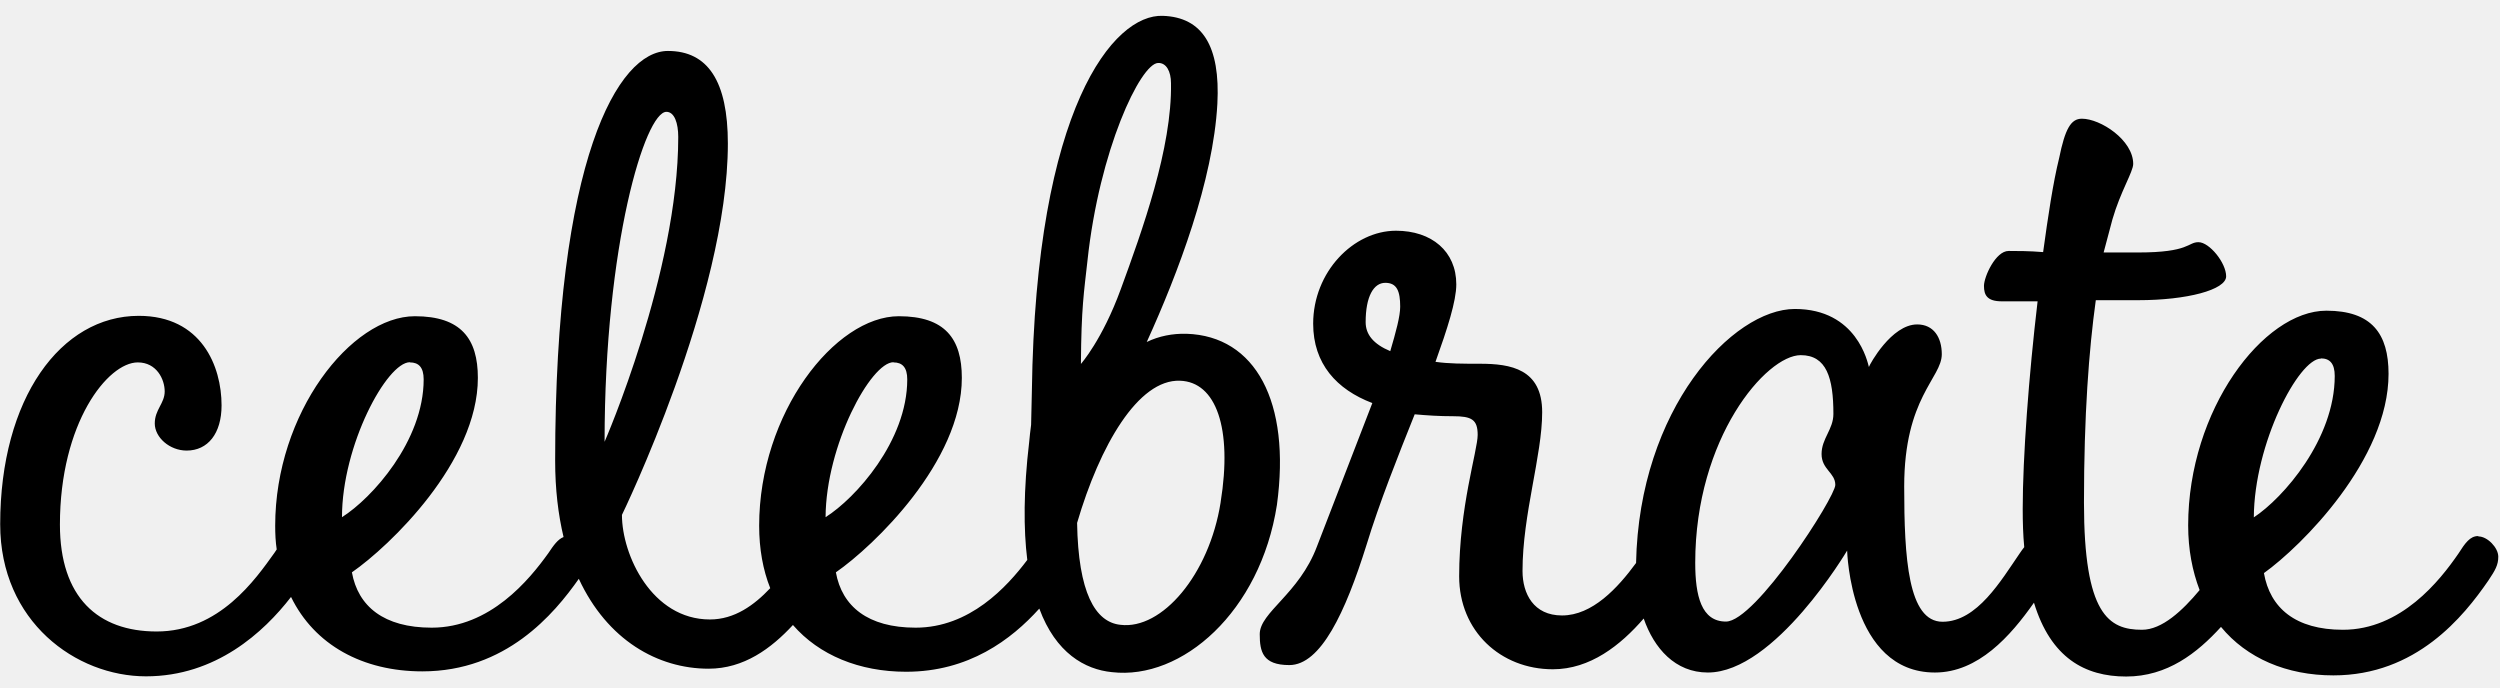
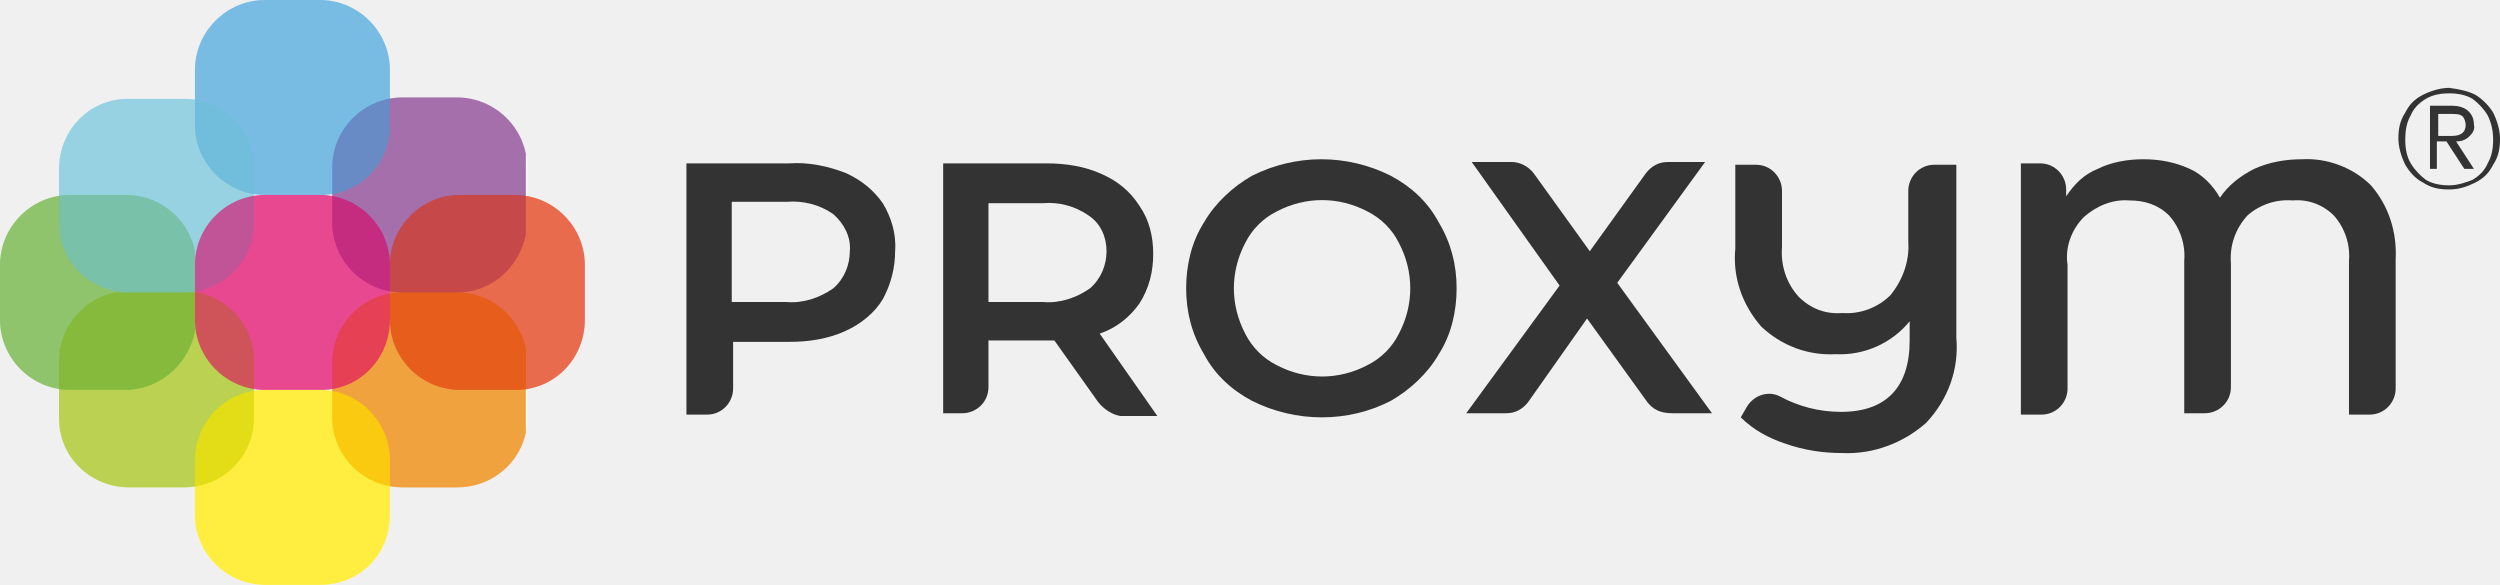
- <svg xmlns="http://www.w3.org/2000/svg" viewBox="0 0 131 36">
-   <path d="M129.85 28.09C129.43 28.09 129.17 28.46 128.82 29.01C127.85 30.42 125.82 33 122.77 33C120.28 33 118.95 31.86 118.63 30.03C120.6 28.62 125.16 24.08 125.16 19.59C125.16 17.49 124.28 16.28 121.9 16.28C118.6 16.28 114.66 21.48 114.66 27.53C114.66 28.8 114.88 29.92 115.26 30.92C114.36 32 113.29 33 112.24 33C110.49 33 109.2 32.19 109.2 26.34C109.2 21.74 109.46 18.33 109.82 15.73H112.05C114.58 15.73 116.65 15.19 116.65 14.48C116.65 13.77 115.77 12.69 115.2 12.69C114.63 12.69 114.74 13.23 112.04 13.23H110.23L110.69 11.5C111.11 10.04 111.78 9 111.78 8.59C111.78 7.34 110.07 6.22 109.09 6.22C108.51 6.22 108.21 6.76 107.9 8.28C107.58 9.57 107.32 11.32 107.06 13.21C106.34 13.15 105.67 13.15 105.25 13.15C104.57 13.15 103.96 14.5 103.96 14.98C103.96 15.46 104.12 15.79 104.9 15.79H106.77C106.31 19.68 105.99 23.97 105.99 26.67C105.99 27.38 106.01 28.04 106.07 28.67C105.99 28.77 105.91 28.88 105.83 29C104.86 30.41 103.6 32.58 101.79 32.58C99.98 32.58 99.78 29.23 99.78 25.49C99.78 20.83 101.75 19.81 101.75 18.56C101.75 17.69 101.33 17 100.46 17C99.11 17 97.97 19.1 97.93 19.23C97.87 19.02 97.31 16.19 94.05 16.19C90.79 16.19 85.89 21.41 85.73 29.5C84.77 30.81 83.44 32.25 81.85 32.25C80.36 32.25 79.78 31.11 79.78 29.92C79.78 26.95 80.81 23.87 80.81 21.6C80.81 19.33 79.16 19.06 77.55 19.06C76.67 19.06 75.9 19.06 75.22 18.96C75.84 17.23 76.31 15.78 76.31 14.9C76.31 13.17 75.02 12.09 73.15 12.09C70.92 12.09 68.81 14.25 68.81 16.96C68.81 19.06 70.04 20.41 71.91 21.12L69.01 28.63C68.07 31.13 66.01 32.08 66.01 33.23C66.01 34.15 66.17 34.85 67.56 34.85C69.21 34.85 70.5 32.08 71.6 28.57C72.28 26.34 73.25 23.91 74.13 21.71C74.81 21.77 75.42 21.81 76.14 21.81C77.11 21.81 77.43 21.98 77.43 22.79C77.43 23.6 76.46 26.58 76.46 30.2C76.46 33.07 78.63 35.07 81.37 35.07C83.32 35.07 84.91 33.82 86.13 32.41C86.67 33.97 87.78 35.24 89.49 35.24C93.01 35.24 96.79 28.85 96.79 28.85C96.79 28.85 96.95 35.24 101.39 35.24C103.66 35.24 105.35 33.33 106.58 31.58C107.46 34.47 109.25 35.45 111.41 35.45C113.57 35.45 115.13 34.22 116.38 32.85C117.73 34.49 119.82 35.39 122.27 35.39C126.61 35.39 129.09 32.31 130.39 30.42C130.75 29.88 130.91 29.61 130.91 29.17C130.91 28.69 130.33 28.11 129.88 28.11L129.85 28.09ZM72.85 18.4C71.97 18.03 71.56 17.53 71.56 16.88C71.56 15.53 71.98 14.82 72.59 14.82C73.2 14.82 73.37 15.26 73.37 16.07C73.37 16.57 73.15 17.38 72.85 18.4ZM90.44 32.57C89.15 32.57 88.83 31.22 88.83 29.49C88.83 22.94 92.55 18.61 94.36 18.61C95.71 18.61 96.07 19.8 96.07 21.69C96.07 22.5 95.45 22.98 95.45 23.79C95.45 24.6 96.17 24.77 96.17 25.41C96.17 26.05 91.99 32.57 90.44 32.57V32.57ZM121.62 18.78C122.08 18.78 122.34 19.05 122.34 19.7C122.34 23.01 119.65 26.09 118.1 27.11C118.12 23.24 120.45 18.79 121.62 18.79V18.78ZM62.18 17.49C61.44 17.47 60.73 17.61 60.09 17.92C61.74 14.29 63.57 9.46 63.79 5.44C63.95 2.42 63.01 0.9 60.93 0.83C58.36 0.73 54.27 5.62 54.07 20.49C54.07 20.69 54.05 21.4 54.03 22.26C53.99 22.58 53.95 22.89 53.93 23.15C53.63 25.69 53.63 27.74 53.83 29.34C52.76 30.76 50.81 32.89 47.98 32.89C45.47 32.89 44.12 31.77 43.8 29.99C45.79 28.61 50.4 24.19 50.4 19.8C50.4 17.75 49.52 16.57 47.1 16.57C43.76 16.57 39.78 21.64 39.78 27.55C39.78 28.77 39.98 29.86 40.36 30.82C39.52 31.71 38.49 32.46 37.2 32.46C34.16 32.46 32.59 29.09 32.59 26.98C32.59 26.98 38.14 15.58 38.14 7.52C38.14 4.25 37.09 2.67 35 2.67C32.39 2.67 29.09 8.31 29.09 24.14C29.09 25.64 29.25 26.96 29.53 28.14C29.23 28.26 29.01 28.57 28.73 28.99C27.74 30.37 25.69 32.89 22.62 32.89C20.11 32.89 18.76 31.77 18.44 29.99C20.43 28.61 25.04 24.19 25.04 19.8C25.04 17.75 24.16 16.57 21.74 16.57C18.4 16.57 14.42 21.64 14.42 27.55C14.42 27.98 14.44 28.4 14.5 28.79C14.46 28.85 14.42 28.91 14.38 28.97C13.39 30.35 11.5 33.09 8.21 33.09C5.13 33.09 3.14 31.3 3.14 27.49C3.14 22.15 5.65 18.99 7.22 18.99C8.21 18.99 8.63 19.88 8.63 20.51C8.63 21.14 8.11 21.46 8.11 22.19C8.11 22.92 8.89 23.61 9.78 23.61C10.89 23.61 11.61 22.72 11.61 21.24C11.61 19.19 10.56 16.55 7.27 16.55C3.19 16.55 0.01 20.87 0.01 27.47C0.01 32.58 3.99 35.44 7.65 35.44C11.31 35.44 13.82 33.13 15.25 31.28C16.48 33.8 19.01 35.18 22.13 35.18C26.51 35.18 29.03 32.18 30.33 30.33C31.82 33.54 34.47 35.04 37.13 35.04C38.98 35.04 40.41 33.98 41.55 32.75C42.92 34.33 45.03 35.2 47.48 35.2C50.76 35.2 52.99 33.52 54.46 31.89C55.32 34.22 56.85 35.08 58.26 35.22C61.94 35.65 66.04 32.05 66.91 26.46C67.65 21.04 65.78 17.61 62.18 17.49V17.49ZM21.48 18.99C21.94 18.99 22.2 19.25 22.2 19.88C22.2 23.11 19.49 26.11 17.92 27.1C17.92 23.33 20.27 18.98 21.48 18.98V18.99ZM31.68 23.15C31.68 12.8 33.81 5.86 34.92 5.86C35.34 5.86 35.54 6.45 35.54 7.18C35.54 14.3 31.68 23.15 31.68 23.15V23.15ZM46.82 18.99C47.28 18.99 47.54 19.25 47.54 19.88C47.54 23.11 44.83 26.11 43.26 27.1C43.28 23.33 45.63 18.98 46.82 18.98V18.99ZM56.98 13.69C57.6 7.85 59.76 3.34 60.68 3.3C61.12 3.28 61.36 3.75 61.36 4.36C61.42 7.75 59.85 12.09 58.73 15.15C57.76 17.81 56.64 19.07 56.64 19.07C56.66 16.11 56.8 15.32 56.98 13.69ZM63.96 26.33C63.36 30.12 60.88 33.01 58.71 32.74C57.38 32.6 56.5 31.04 56.44 27.4C57.63 23.34 59.64 19.87 61.83 19.95C63.72 20.01 64.59 22.43 63.96 26.32V26.33Z" />
+ <svg xmlns="http://www.w3.org/2000/svg" xmlns:xlink="http://www.w3.org/1999/xlink" version="1.1" id="Layer_1" x="0px" y="0px" viewBox="0 0 182.1 42.6" style="enable-background:new 0 0 182.1 42.6;" xml:space="preserve">
+   <style type="text/css">
+ 	.st0{fill:#333333;}
+ 	.st1{fill:#FFFFFF;}
+ 	.st2{opacity:0.5;}
+ 	.st3{clip-path:url(#SVGID_2_);}
+ 	.st4{fill:#A4C217;}
+ 	.st5{clip-path:url(#SVGID_4_);}
+ 	.st6{fill:#EC8300;}
+ 	.st7{clip-path:url(#SVGID_6_);}
+ 	.st8{fill:#86408E;}
+ 	.st9{clip-path:url(#SVGID_8_);}
+ 	.st10{fill:#E13914;}
+ 	.st11{clip-path:url(#SVGID_10_);}
+ 	.st12{fill:#FFE800;}
+ 	.st13{clip-path:url(#SVGID_12_);}
+ 	.st14{fill:#6AB03C;}
+ 	.st15{clip-path:url(#SVGID_14_);}
+ 	.st16{fill:#4BA5DC;}
+ 	.st17{clip-path:url(#SVGID_16_);}
+ 	.st18{fill:#74C3D7;}
+ 	.st19{clip-path:url(#SVGID_18_);}
+ 	.st20{fill:#E00B6C;}
+ 	.st21{clip-path:url(#SVGID_20_);}
+ 	.st22{clip-path:url(#SVGID_22_);}
+ 	.st23{clip-path:url(#SVGID_24_);}
+ 	.st24{clip-path:url(#SVGID_26_);}
+ 	.st25{clip-path:url(#SVGID_28_);}
+ 	.st26{clip-path:url(#SVGID_30_);}
+ 	.st27{clip-path:url(#SVGID_32_);}
+ 	.st28{clip-path:url(#SVGID_34_);}
+ 	.st29{clip-path:url(#SVGID_36_);}
+ </style>
+   <g id="Logo-Big">
+     <path class="st0" d="M61.6,12.6c1.1,0.5,2,1.2,2.7,2.2c0.6,1,1,2.2,0.9,3.5c0,1.2-0.3,2.4-0.9,3.5c-0.6,1-1.6,1.8-2.7,2.3   c-1.3,0.6-2.7,0.8-4.1,0.8h-4.1v3.4c0,1-0.8,1.9-1.9,1.9c0,0,0,0,0,0h-1.5V11.9h7.5C58.9,11.8,60.3,12.1,61.6,12.6z M60.7,21   c0.8-0.7,1.2-1.7,1.2-2.7c0.1-1-0.4-2-1.2-2.7c-1-0.7-2.2-1-3.4-0.9h-4V22h4C58.5,22.1,59.7,21.7,60.7,21z" />
+     <path class="st0" d="M80,29.3l-3.2-4.5c-0.2,0-0.5,0-0.7,0H72v3.4c0,1.1-0.9,1.9-1.9,1.9c0,0,0,0,0,0h-1.4V11.9h7.5   c1.4,0,2.8,0.2,4.1,0.8c1.1,0.5,2,1.2,2.7,2.3c0.7,1,1,2.2,1,3.5c0,1.3-0.3,2.5-1,3.6c-0.7,1-1.7,1.8-2.9,2.2l4.2,6h-2.7   C81,30.2,80.4,29.8,80,29.3z M79.3,15.7c-1-0.7-2.2-1-3.3-0.9h-4V22h4c1.2,0.1,2.4-0.3,3.4-1c0.8-0.7,1.2-1.7,1.2-2.7   C80.6,17.3,80.2,16.3,79.3,15.7L79.3,15.7z" />
+     <path class="st0" d="M91.2,29.2c-1.5-0.8-2.7-1.9-3.5-3.4c-0.9-1.5-1.3-3.1-1.3-4.8c0-1.7,0.4-3.4,1.3-4.8c0.8-1.4,2.1-2.6,3.5-3.4   c3.2-1.6,6.9-1.6,10.1,0c1.5,0.8,2.7,1.9,3.5,3.4c0.9,1.5,1.3,3.1,1.3,4.8c0,1.7-0.4,3.4-1.3,4.8c-0.8,1.4-2.1,2.6-3.5,3.4   C98.2,30.8,94.4,30.8,91.2,29.2z M99.6,26.6c1-0.5,1.8-1.3,2.3-2.3c1.1-2.1,1.1-4.5,0-6.6c-0.5-1-1.3-1.8-2.3-2.3   c-2.1-1.1-4.5-1.1-6.6,0c-1,0.5-1.8,1.3-2.3,2.3c-1.1,2.1-1.1,4.5,0,6.6c0.5,1,1.3,1.8,2.3,2.3C95.1,27.7,97.5,27.7,99.6,26.6   L99.6,26.6z" />
+     <path class="st0" d="M120,29.3l-4.4-6.1l-4.3,6.1c-0.4,0.5-0.9,0.8-1.6,0.8h-2.9l6.8-9.3l-6.4-9h2.9c0.6,0,1.2,0.3,1.6,0.8l4.1,5.7   l4.1-5.7c0.4-0.5,0.9-0.8,1.6-0.8h2.7l-6.4,8.8l6.9,9.5h-2.9C120.9,30.1,120.4,29.8,120,29.3z" />
+     <path class="st0" d="M142.5,11.9v12.7c0.2,2.3-0.6,4.5-2.2,6.2c-1.7,1.5-3.9,2.3-6.1,2.2c-1.4,0-2.8-0.2-4.2-0.7   c-1.2-0.4-2.3-1-3.2-1.9l0.4-0.7c0.5-0.9,1.6-1.3,2.5-0.8c0,0,0,0,0,0c1.3,0.7,2.8,1.1,4.4,1.1c3.3,0,5-1.8,5-5.2v-1.4   c-1.3,1.6-3.3,2.5-5.4,2.4c-2,0.1-3.9-0.6-5.4-2c-1.4-1.6-2.1-3.6-1.9-5.7v-6.1h1.5c1.1,0,1.9,0.9,1.9,1.9v4.1   c-0.1,1.3,0.3,2.6,1.2,3.6c0.9,0.9,2,1.3,3.2,1.2c1.3,0.1,2.6-0.4,3.5-1.3c0.9-1.1,1.4-2.5,1.3-3.9v-3.7c0-1,0.8-1.9,1.9-1.9H142.5   z" />
+     <path class="st0" d="M172.7,13.5c1.3,1.5,1.9,3.4,1.8,5.4v9.4c0,1-0.8,1.9-1.9,1.9c0,0,0,0,0,0h-1.5V19c0.1-1.2-0.3-2.4-1.1-3.3   c-0.8-0.8-1.9-1.2-3-1.1c-1.2-0.1-2.4,0.3-3.3,1.1c-0.9,1-1.3,2.2-1.2,3.5v9c0,1.1-0.9,1.9-1.9,1.9c0,0,0,0,0,0h-1.5V19   c0.1-1.2-0.3-2.4-1.1-3.3c-0.8-0.8-1.8-1.1-2.9-1.1c-1.2-0.1-2.4,0.4-3.3,1.2c-0.9,0.9-1.4,2.2-1.2,3.5v9c0,1-0.8,1.9-1.9,1.9   c0,0,0,0,0,0h-1.5V11.9h1.4c1.1,0,1.9,0.9,1.9,1.9v0.5c0.6-0.9,1.3-1.6,2.3-2c1-0.5,2.2-0.7,3.3-0.7c1.2,0,2.3,0.2,3.4,0.7   c0.9,0.4,1.7,1.2,2.2,2.1c0.6-0.9,1.5-1.6,2.5-2.1c1.1-0.5,2.3-0.7,3.5-0.7C169.5,11.5,171.4,12.2,172.7,13.5z" />
+     <path class="st0" d="M180.3,6.9c0.5,0.3,1,0.8,1.3,1.3c0.3,0.6,0.5,1.3,0.5,1.9c0,0.7-0.1,1.3-0.5,1.9c-0.3,0.6-0.7,1-1.3,1.3   c-0.6,0.3-1.2,0.5-1.9,0.5c-0.7,0-1.3-0.1-1.9-0.5c-0.6-0.3-1-0.8-1.3-1.3c-0.3-0.6-0.5-1.3-0.5-1.9c0-0.7,0.1-1.3,0.5-1.9   c0.3-0.6,0.7-1,1.3-1.3c0.6-0.3,1.3-0.5,1.9-0.5C179.1,6.5,179.7,6.6,180.3,6.9z M180.1,13.1c0.5-0.3,0.9-0.7,1.1-1.2   c0.3-0.5,0.4-1.1,0.4-1.7c0-0.6-0.1-1.2-0.4-1.8c-0.3-0.5-0.7-0.9-1.1-1.2c-0.5-0.3-1.1-0.4-1.7-0.4c-0.6,0-1.2,0.1-1.7,0.4   c-0.5,0.3-0.9,0.7-1.1,1.2c-0.3,0.5-0.4,1.1-0.4,1.8c0,0.6,0.1,1.2,0.4,1.7c0.3,0.5,0.7,0.9,1.1,1.2c0.5,0.3,1.1,0.4,1.7,0.4   C179,13.5,179.6,13.3,180.1,13.1z M179.9,9.9c-0.3,0.3-0.6,0.4-1,0.4l1.3,2h-0.7l-1.3-2h-0.7v2H177V7.7h1.6c0.4,0,0.9,0.1,1.2,0.4   c0.3,0.3,0.4,0.6,0.4,1C180.3,9.4,180.1,9.7,179.9,9.9L179.9,9.9z M177.6,9.9h1c0.7,0,1-0.3,1-0.8c0-0.2-0.1-0.5-0.2-0.6   c-0.2-0.2-0.5-0.2-0.8-0.2h-1L177.6,9.9z" />
+     <path class="st1" d="M13.4,35.5h-4c-2.8,0-5.1-2.2-5.1-5c0,0,0,0,0-0.1v-4.1c0-2.8,2.3-5.1,5.1-5.1c0,0,0,0,0,0h4   c2.8,0,5.1,2.3,5.1,5.1c0,0,0,0,0,0v4.1C18.5,33.3,16.2,35.5,13.4,35.5C13.4,35.5,13.4,35.5,13.4,35.5" />
+     <path class="st1" d="M33.3,35.5h-4c-2.8,0-5.1-2.3-5.1-5.1c0,0,0,0,0,0v-4c0-2.8,2.3-5.1,5.1-5.1c0,0,0,0,0,0h4   c2.8,0,5.1,2.3,5.1,5.1c0,0,0,0,0,0v4.1C38.4,33.3,36.1,35.5,33.3,35.5C33.3,35.5,33.3,35.5,33.3,35.5" />
+     <path class="st1" d="M33.3,21.3h-4c-2.8,0-5.1-2.3-5.1-5.1v-4c0-2.8,2.3-5.1,5.1-5.1c0,0,0,0,0,0h4c2.8,0,5.1,2.3,5.1,5.1   c0,0,0,0,0,0v4C38.3,19,36.1,21.3,33.3,21.3" />
+     <path class="st1" d="M37.6,28.4h-4.1c-2.8,0-5.1-2.3-5.1-5.1c0,0,0,0,0,0v-4c0-2.8,2.3-5.1,5.1-5.1l0,0h4c2.8,0,5.1,2.3,5.1,5.1v0   v4C42.6,26.1,40.4,28.4,37.6,28.4C37.6,28.4,37.6,28.4,37.6,28.4" />
+     <path class="st1" d="M23.3,42.6h-4c-2.8,0-5.1-2.3-5.1-5.1c0,0,0,0,0,0v-4c0-2.8,2.3-5.1,5.1-5.1c0,0,0,0,0,0h4   c2.8,0,5.1,2.3,5.1,5.1c0,0,0,0,0,0v4C28.4,40.4,26.2,42.6,23.3,42.6" />
+     <path class="st1" d="M9.1,28.4H5.1c-2.8,0-5.1-2.3-5.1-5.1v-4c0-2.8,2.3-5.1,5.1-5.1h4.1c2.8,0,5.1,2.3,5.1,5.1l0,0v4   C14.2,26.1,11.9,28.4,9.1,28.4C9.1,28.4,9.1,28.4,9.1,28.4" />
+     <path class="st1" d="M23.4,14.2h-4.1c-2.8,0-5.1-2.3-5.1-5.1c0,0,0,0,0,0V5.1c0-2.8,2.3-5.1,5.1-5.1c0,0,0,0,0,0h4   c2.8,0,5.1,2.3,5.1,5.1v4.1C28.4,11.9,26.2,14.2,23.4,14.2L23.4,14.2" />
+     <path class="st1" d="M13.4,21.3h-4c-2.8,0-5.1-2.2-5.1-5c0,0,0,0,0,0v-4c0-2.8,2.2-5.1,5-5.1c0,0,0,0,0.1,0h4   c2.8,0,5.1,2.3,5.1,5.1c0,0,0,0,0,0v4C18.5,19,16.2,21.3,13.4,21.3" />
+     <path class="st1" d="M23.4,28.4h-4.1c-2.8,0-5.1-2.3-5.1-5.1c0,0,0,0,0,0v-4c0-2.8,2.3-5.1,5.1-5.1l0,0h4c2.8,0,5.1,2.3,5.1,5.1v4   C28.4,26.1,26.2,28.4,23.4,28.4" />
+     <g class="st2">
+       <g>
+         <defs>
+           <rect id="SVGID_1_" x="4.3" y="21.3" width="14.2" height="14.2" />
+         </defs>
+         <clipPath id="SVGID_2_">
+           <use xlink:href="#SVGID_1_" style="overflow:visible;" />
+         </clipPath>
+         <g class="st3">
+           <path class="st4" d="M13.4,35.5h-4c-2.8,0-5.1-2.2-5.1-5c0,0,0,0,0-0.1v-4.1c0-2.8,2.3-5.1,5.1-5.1c0,0,0,0,0,0h4      c2.8,0,5.1,2.3,5.1,5.1c0,0,0,0,0,0v4.1C18.5,33.3,16.2,35.5,13.4,35.5C13.4,35.5,13.4,35.5,13.4,35.5" />
+         </g>
+       </g>
+     </g>
+     <g class="st2">
+       <g>
+         <defs>
+           <rect id="SVGID_3_" x="24.1" y="21.3" width="14.2" height="14.2" />
+         </defs>
+         <clipPath id="SVGID_4_">
+           <use xlink:href="#SVGID_3_" style="overflow:visible;" />
+         </clipPath>
+         <g class="st5">
+           <path class="st6" d="M33.3,35.5h-4c-2.8,0-5.1-2.3-5.1-5.1c0,0,0,0,0,0v-4c0-2.8,2.3-5.1,5.1-5.1c0,0,0,0,0,0h4      c2.8,0,5.1,2.3,5.1,5.1c0,0,0,0,0,0v4.1C38.4,33.3,36.1,35.5,33.3,35.5C33.3,35.5,33.3,35.5,33.3,35.5" />
+         </g>
+       </g>
+     </g>
+     <g class="st2">
+       <g>
+         <defs>
+           <rect id="SVGID_5_" x="24.1" y="7.1" width="14.2" height="14.2" />
+         </defs>
+         <clipPath id="SVGID_6_">
+           <use xlink:href="#SVGID_5_" style="overflow:visible;" />
+         </clipPath>
+         <g class="st7">
+           <path class="st8" d="M33.3,21.3h-4c-2.8,0-5.1-2.3-5.1-5.1v-4c0-2.8,2.3-5.1,5.1-5.1c0,0,0,0,0,0h4c2.8,0,5.1,2.3,5.1,5.1      c0,0,0,0,0,0v4C38.3,19,36.1,21.3,33.3,21.3" />
+         </g>
+       </g>
+     </g>
+     <g class="st2">
+       <g>
+         <defs>
+           <rect id="SVGID_7_" x="28.4" y="14.2" width="14.2" height="14.2" />
+         </defs>
+         <clipPath id="SVGID_8_">
+           <use xlink:href="#SVGID_7_" style="overflow:visible;" />
+         </clipPath>
+         <g class="st9">
+           <path class="st10" d="M37.6,28.4h-4.1c-2.8,0-5.1-2.3-5.1-5.1c0,0,0,0,0,0v-4c0-2.8,2.3-5.1,5.1-5.1l0,0h4      c2.8,0,5.1,2.3,5.1,5.1v0v4C42.6,26.1,40.4,28.4,37.6,28.4C37.6,28.4,37.6,28.4,37.6,28.4" />
+         </g>
+       </g>
+     </g>
+     <g class="st2">
+       <g>
+         <defs>
+           <rect id="SVGID_9_" x="14.2" y="28.4" width="14.2" height="14.2" />
+         </defs>
+         <clipPath id="SVGID_10_">
+           <use xlink:href="#SVGID_9_" style="overflow:visible;" />
+         </clipPath>
+         <g class="st11">
+           <path class="st12" d="M23.3,42.6h-4c-2.8,0-5.1-2.3-5.1-5.1c0,0,0,0,0,0v-4c0-2.8,2.3-5.1,5.1-5.1c0,0,0,0,0,0h4      c2.8,0,5.1,2.3,5.1,5.1c0,0,0,0,0,0v4C28.4,40.4,26.2,42.6,23.3,42.6" />
+         </g>
+       </g>
+     </g>
+     <g class="st2">
+       <g>
+         <defs>
+           <rect id="SVGID_11_" y="14.2" width="14.2" height="14.2" />
+         </defs>
+         <clipPath id="SVGID_12_">
+           <use xlink:href="#SVGID_11_" style="overflow:visible;" />
+         </clipPath>
+         <g class="st13">
+           <path class="st14" d="M9.1,28.4H5.1c-2.8,0-5.1-2.3-5.1-5.1v-4c0-2.8,2.3-5.1,5.1-5.1h4.1c2.8,0,5.1,2.3,5.1,5.1l0,0v4      C14.2,26.1,11.9,28.4,9.1,28.4C9.1,28.4,9.1,28.4,9.1,28.4" />
+         </g>
+       </g>
+     </g>
+     <g class="st2">
+       <g>
+         <defs>
+           <rect id="SVGID_13_" x="14.2" width="14.2" height="14.2" />
+         </defs>
+         <clipPath id="SVGID_14_">
+           <use xlink:href="#SVGID_13_" style="overflow:visible;" />
+         </clipPath>
+         <g class="st15">
+           <path class="st16" d="M23.4,14.2h-4.1c-2.8,0-5.1-2.3-5.1-5.1c0,0,0,0,0,0V5.1c0-2.8,2.3-5.1,5.1-5.1c0,0,0,0,0,0h4      c2.8,0,5.1,2.3,5.1,5.1v4.1C28.4,11.9,26.2,14.2,23.4,14.2L23.4,14.2" />
+         </g>
+       </g>
+     </g>
+     <g class="st2">
+       <g>
+         <defs>
+           <rect id="SVGID_15_" x="4.3" y="7.1" width="14.2" height="14.2" />
+         </defs>
+         <clipPath id="SVGID_16_">
+           <use xlink:href="#SVGID_15_" style="overflow:visible;" />
+         </clipPath>
+         <g class="st17">
+           <path class="st18" d="M13.4,21.3h-4c-2.8,0-5.1-2.2-5.1-5c0,0,0,0,0,0v-4c0-2.8,2.2-5.1,5-5.1c0,0,0,0,0.1,0h4      c2.8,0,5.1,2.3,5.1,5.1c0,0,0,0,0,0v4C18.5,19,16.2,21.3,13.4,21.3" />
+         </g>
+       </g>
+     </g>
+     <g class="st2">
+       <g>
+         <defs>
+           <rect id="SVGID_17_" x="14.2" y="14.2" width="14.2" height="14.2" />
+         </defs>
+         <clipPath id="SVGID_18_">
+           <use xlink:href="#SVGID_17_" style="overflow:visible;" />
+         </clipPath>
+         <g class="st19">
+           <path class="st20" d="M23.4,28.4h-4.1c-2.8,0-5.1-2.3-5.1-5.1c0,0,0,0,0,0v-4c0-2.8,2.3-5.1,5.1-5.1l0,0h4      c2.8,0,5.1,2.3,5.1,5.1v4C28.4,26.1,26.2,28.4,23.4,28.4" />
+         </g>
+       </g>
+     </g>
+     <g class="st2">
+       <g>
+         <defs>
+           <rect id="SVGID_19_" x="4.3" y="21.3" width="14.2" height="14.2" />
+         </defs>
+         <clipPath id="SVGID_20_">
+           <use xlink:href="#SVGID_19_" style="overflow:visible;" />
+         </clipPath>
+         <g class="st21">
+           <path class="st4" d="M13.4,35.5h-4c-2.8,0-5.1-2.2-5.1-5c0,0,0,0,0-0.1v-4.1c0-2.8,2.3-5.1,5.1-5.1c0,0,0,0,0,0h4      c2.8,0,5.1,2.3,5.1,5.1c0,0,0,0,0,0v4.1C18.5,33.3,16.2,35.5,13.4,35.5C13.4,35.5,13.4,35.5,13.4,35.5" />
+         </g>
+       </g>
+     </g>
+     <g class="st2">
+       <g>
+         <defs>
+           <rect id="SVGID_21_" x="24.1" y="21.3" width="14.2" height="14.2" />
+         </defs>
+         <clipPath id="SVGID_22_">
+           <use xlink:href="#SVGID_21_" style="overflow:visible;" />
+         </clipPath>
+         <g class="st22">
+           <path class="st6" d="M33.3,35.5h-4c-2.8,0-5.1-2.3-5.1-5.1c0,0,0,0,0,0v-4c0-2.8,2.3-5.1,5.1-5.1c0,0,0,0,0,0h4      c2.8,0,5.1,2.3,5.1,5.1c0,0,0,0,0,0v4.1C38.4,33.3,36.1,35.5,33.3,35.5C33.3,35.5,33.3,35.5,33.3,35.5" />
+         </g>
+       </g>
+     </g>
+     <g class="st2">
+       <g>
+         <defs>
+           <rect id="SVGID_23_" x="24.1" y="7.1" width="14.2" height="14.2" />
+         </defs>
+         <clipPath id="SVGID_24_">
+           <use xlink:href="#SVGID_23_" style="overflow:visible;" />
+         </clipPath>
+         <g class="st23">
+           <path class="st8" d="M33.3,21.3h-4c-2.8,0-5.1-2.3-5.1-5.1v-4c0-2.8,2.3-5.1,5.1-5.1c0,0,0,0,0,0h4c2.8,0,5.1,2.3,5.1,5.1      c0,0,0,0,0,0v4C38.3,19,36.1,21.3,33.3,21.3" />
+         </g>
+       </g>
+     </g>
+     <g class="st2">
+       <g>
+         <defs>
+           <rect id="SVGID_25_" x="28.4" y="14.2" width="14.2" height="14.2" />
+         </defs>
+         <clipPath id="SVGID_26_">
+           <use xlink:href="#SVGID_25_" style="overflow:visible;" />
+         </clipPath>
+         <g class="st24">
+           <path class="st10" d="M37.6,28.4h-4.1c-2.8,0-5.1-2.3-5.1-5.1c0,0,0,0,0,0v-4c0-2.8,2.3-5.1,5.1-5.1l0,0h4      c2.8,0,5.1,2.3,5.1,5.1v4C42.6,26.1,40.4,28.4,37.6,28.4C37.6,28.4,37.6,28.4,37.6,28.4" />
+         </g>
+       </g>
+     </g>
+     <g class="st2">
+       <g>
+         <defs>
+           <rect id="SVGID_27_" x="14.2" y="28.4" width="14.2" height="14.2" />
+         </defs>
+         <clipPath id="SVGID_28_">
+           <use xlink:href="#SVGID_27_" style="overflow:visible;" />
+         </clipPath>
+         <g class="st25">
+           <path class="st12" d="M23.3,42.6h-4c-2.8,0-5.1-2.3-5.1-5.1c0,0,0,0,0,0v-4c0-2.8,2.3-5.1,5.1-5.1c0,0,0,0,0,0h4      c2.8,0,5.1,2.3,5.1,5.1c0,0,0,0,0,0v4C28.4,40.4,26.2,42.6,23.3,42.6" />
+         </g>
+       </g>
+     </g>
+     <g class="st2">
+       <g>
+         <defs>
+           <rect id="SVGID_29_" y="14.2" width="14.2" height="14.2" />
+         </defs>
+         <clipPath id="SVGID_30_">
+           <use xlink:href="#SVGID_29_" style="overflow:visible;" />
+         </clipPath>
+         <g class="st26">
+           <path class="st14" d="M9.1,28.4H5.1c-2.8,0-5.1-2.3-5.1-5.1v-4c0-2.8,2.3-5.1,5.1-5.1h4.1c2.8,0,5.1,2.3,5.1,5.1l0,0v4      C14.2,26.1,11.9,28.4,9.1,28.4C9.1,28.4,9.1,28.4,9.1,28.4" />
+         </g>
+       </g>
+     </g>
+     <g class="st2">
+       <g>
+         <defs>
+           <rect id="SVGID_31_" x="14.2" width="14.2" height="14.2" />
+         </defs>
+         <clipPath id="SVGID_32_">
+           <use xlink:href="#SVGID_31_" style="overflow:visible;" />
+         </clipPath>
+         <g class="st27">
+           <path class="st16" d="M23.4,14.2h-4.1c-2.8,0-5.1-2.3-5.1-5.1c0,0,0,0,0,0V5.1c0-2.8,2.3-5.1,5.1-5.1c0,0,0,0,0,0h4      c2.8,0,5.1,2.3,5.1,5.1v4.1C28.4,11.9,26.2,14.2,23.4,14.2L23.4,14.2" />
+         </g>
+       </g>
+     </g>
+     <g class="st2">
+       <g>
+         <defs>
+           <rect id="SVGID_33_" x="4.3" y="7.1" width="14.2" height="14.2" />
+         </defs>
+         <clipPath id="SVGID_34_">
+           <use xlink:href="#SVGID_33_" style="overflow:visible;" />
+         </clipPath>
+         <g class="st28">
+           <path class="st18" d="M13.4,21.3h-4c-2.8,0-5.1-2.2-5.1-5c0,0,0,0,0,0v-4c0-2.8,2.2-5.1,5-5.1c0,0,0,0,0.1,0h4      c2.8,0,5.1,2.3,5.1,5.1c0,0,0,0,0,0v4C18.5,19,16.2,21.3,13.4,21.3" />
+         </g>
+       </g>
+     </g>
+     <g class="st2">
+       <g>
+         <defs>
+           <rect id="SVGID_35_" x="14.2" y="14.2" width="14.2" height="14.2" />
+         </defs>
+         <clipPath id="SVGID_36_">
+           <use xlink:href="#SVGID_35_" style="overflow:visible;" />
+         </clipPath>
+         <g class="st29">
+           <path class="st20" d="M23.4,28.4h-4.1c-2.8,0-5.1-2.3-5.1-5.1c0,0,0,0,0,0v-4c0-2.8,2.3-5.1,5.1-5.1l0,0h4      c2.8,0,5.1,2.3,5.1,5.1v4C28.4,26.1,26.2,28.4,23.4,28.4" />
+         </g>
+       </g>
+     </g>
+   </g>
</svg>
